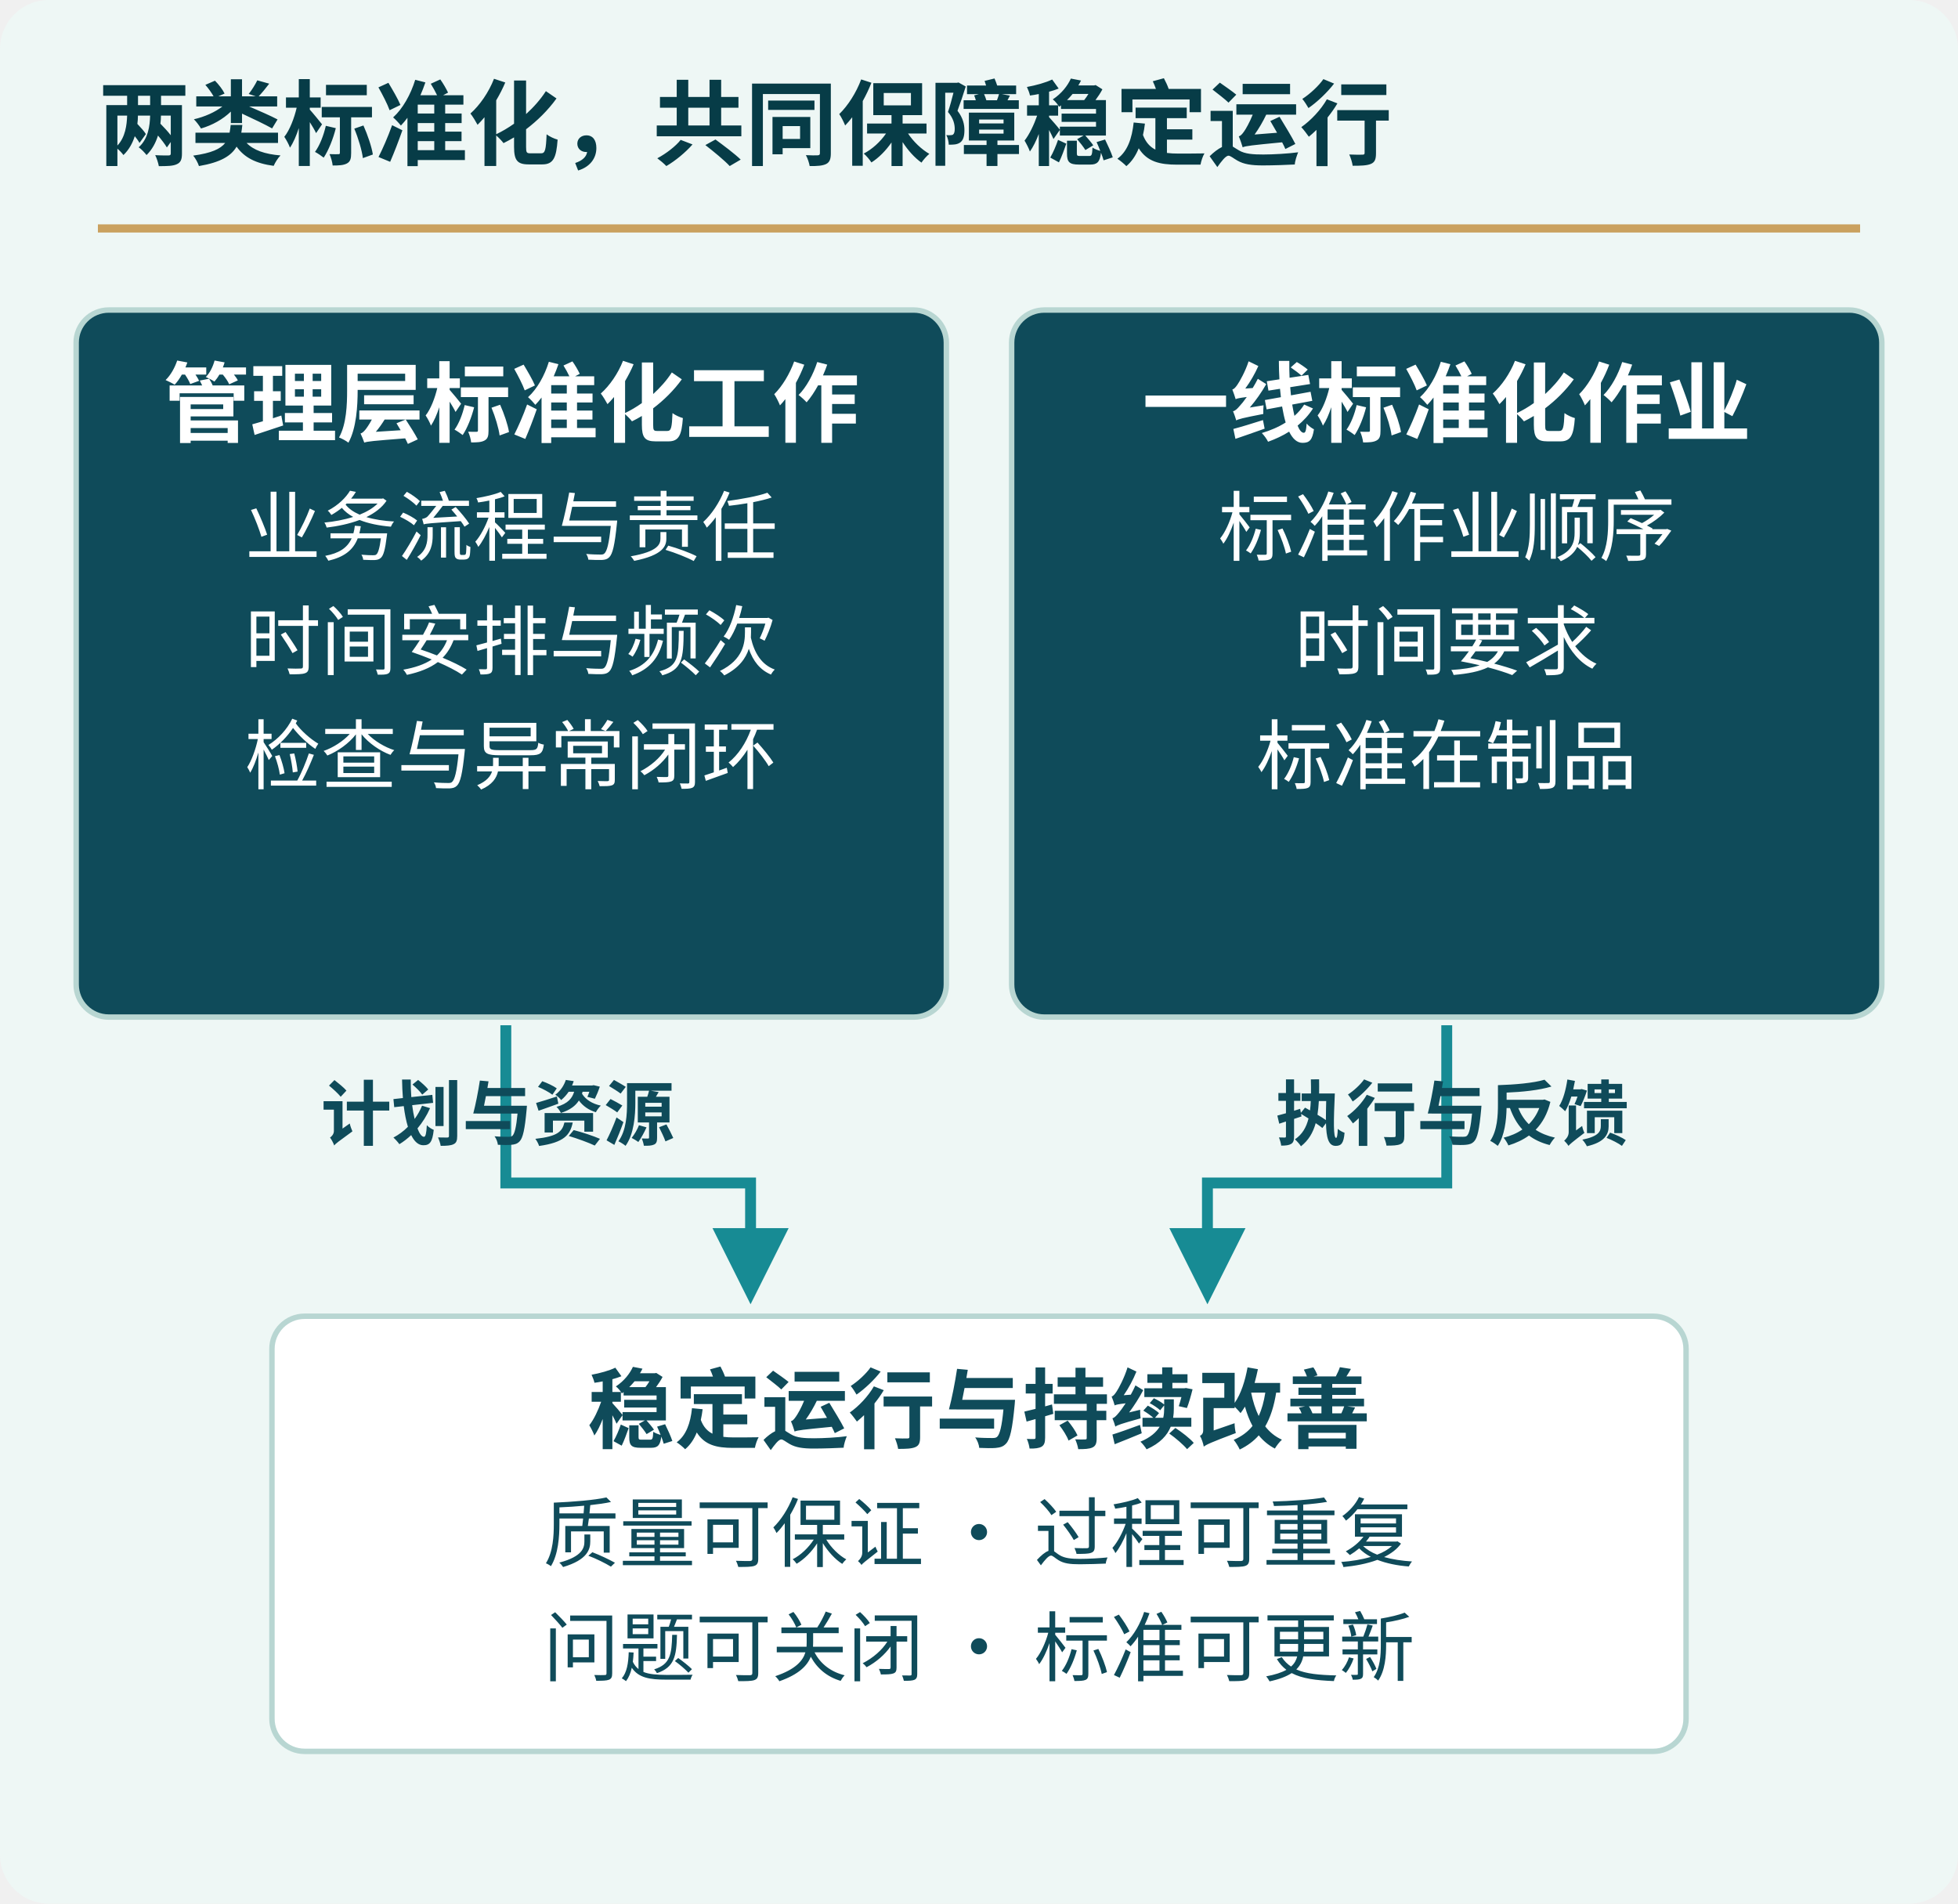
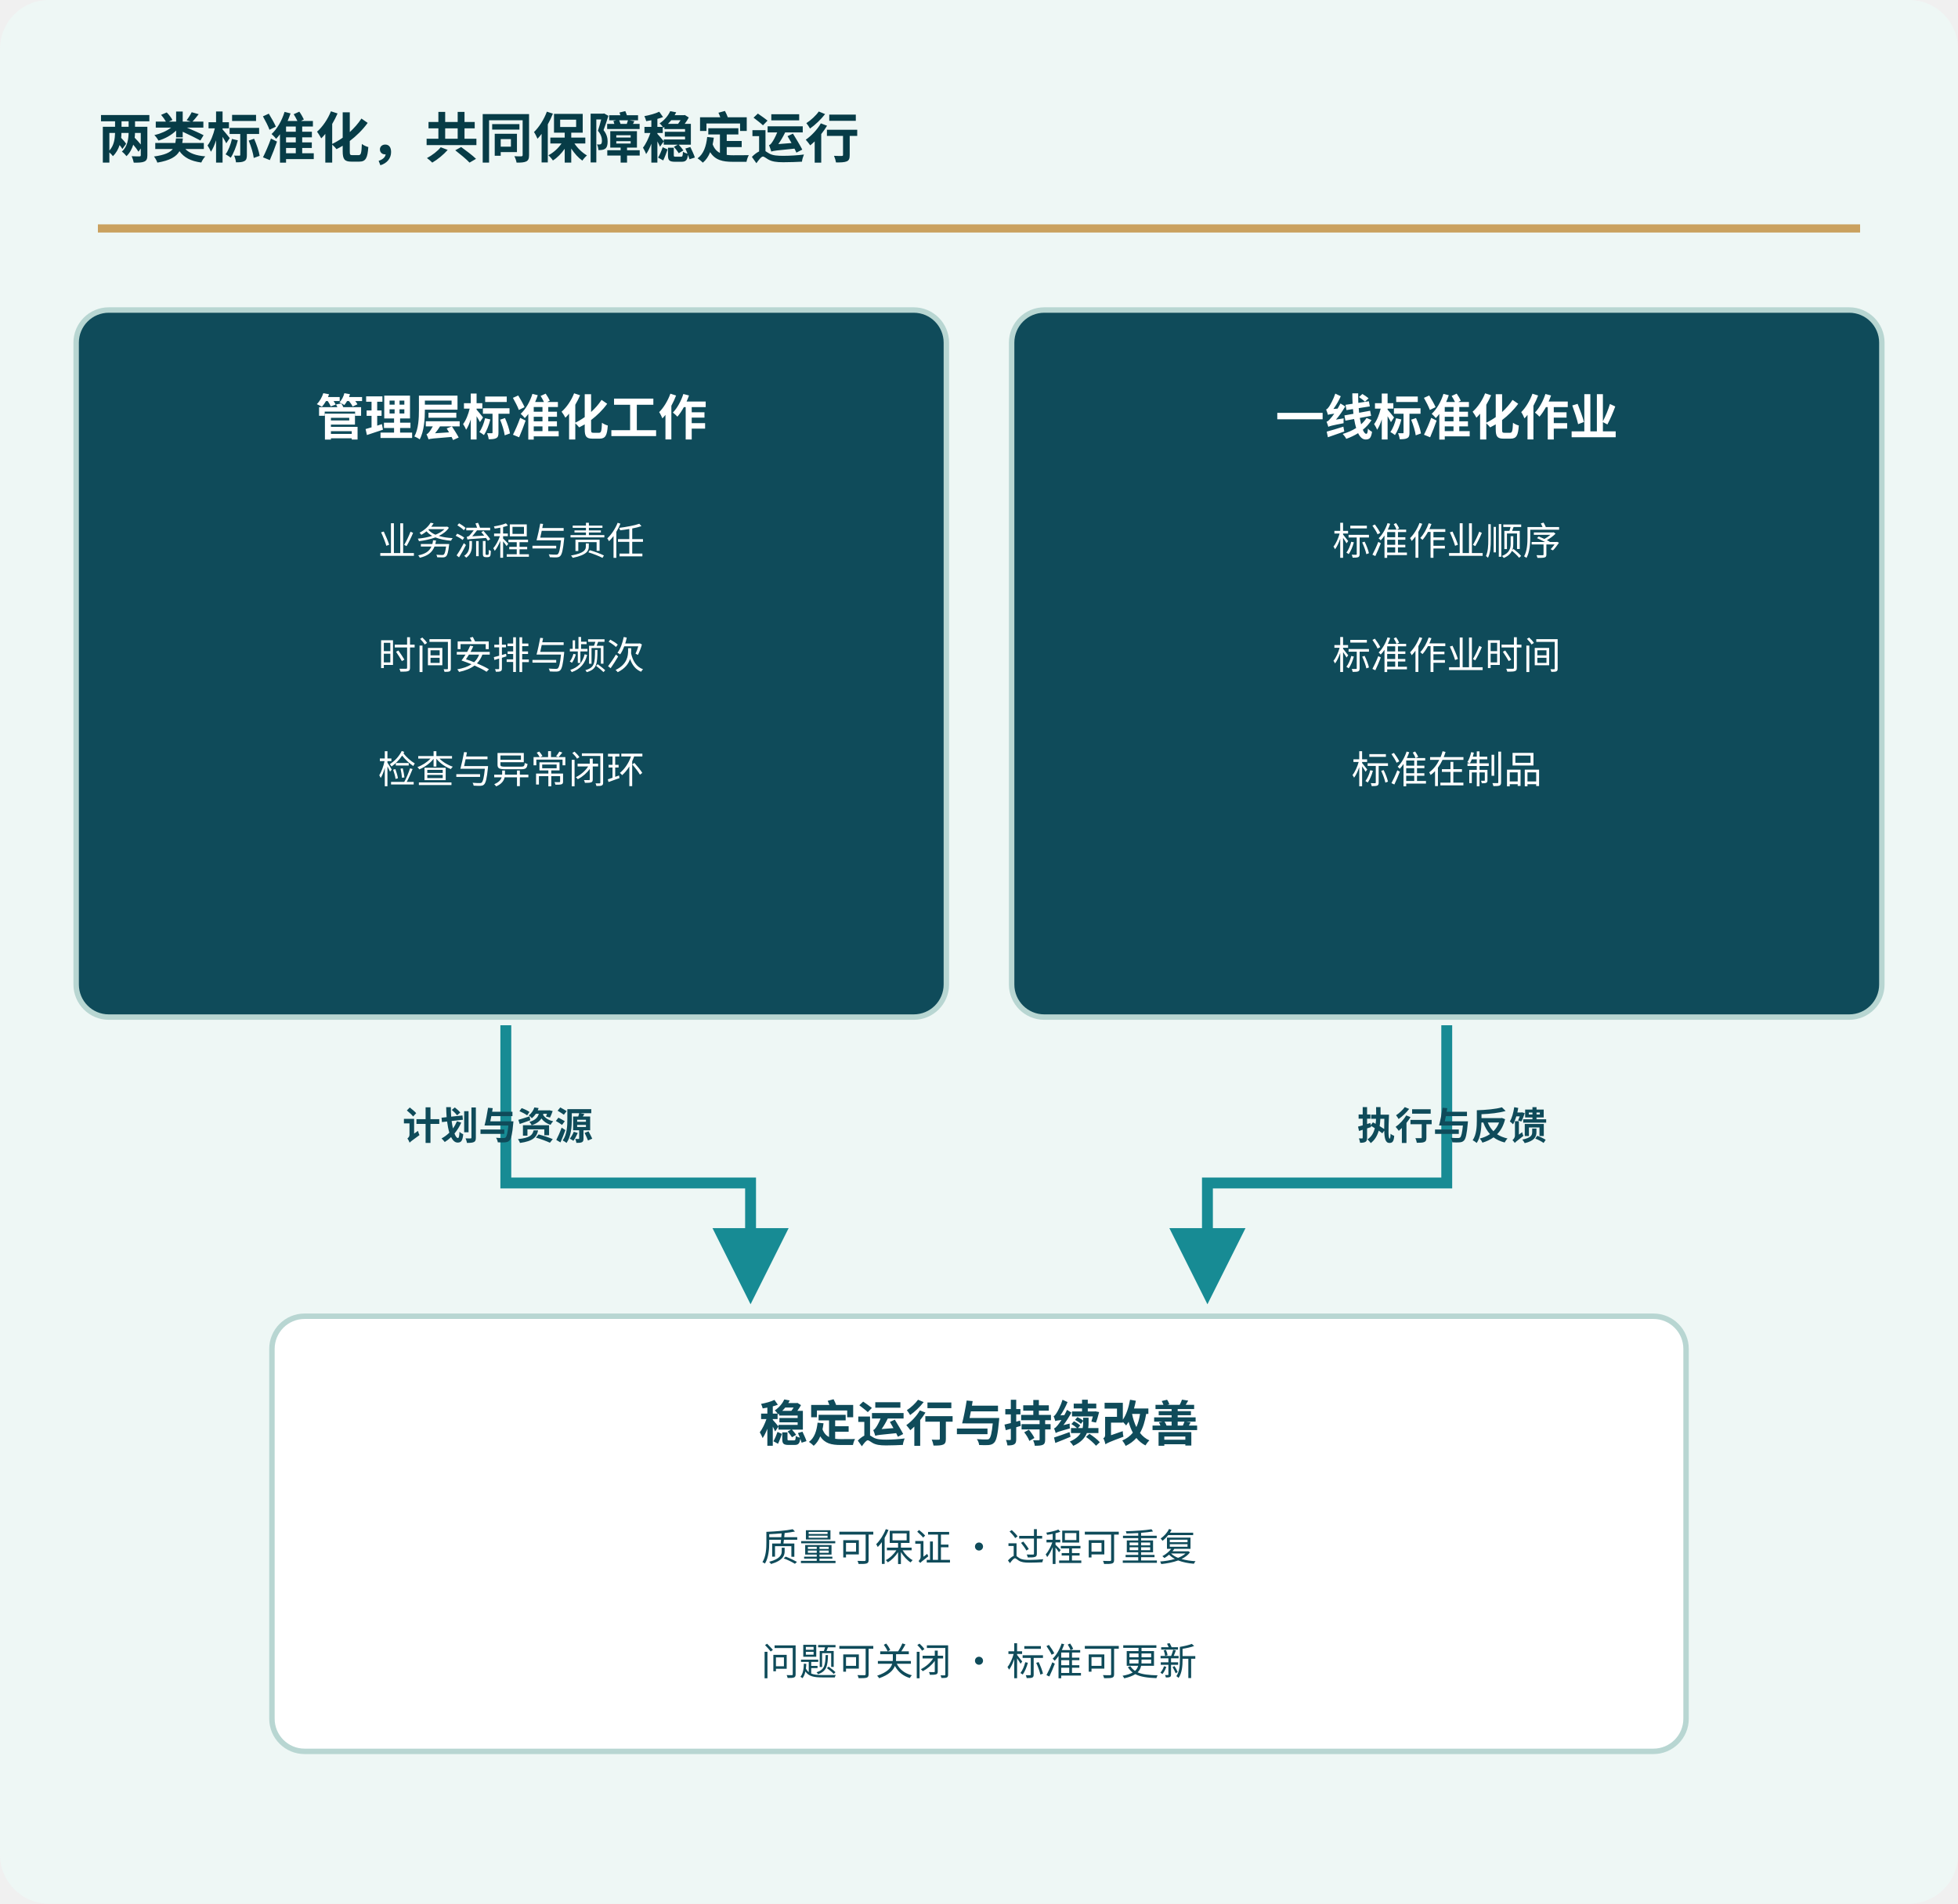
<svg xmlns="http://www.w3.org/2000/svg" width="720" height="700" viewBox="0 0 720 700" role="img" aria-labelledby="title desc">
  <defs>
    <marker id="arrow" viewBox="0 0 10 10" refX="8" refY="5" markerWidth="7" markerHeight="7" orient="auto-start-reverse">
      <path d="M0 0L10 5L0 10Z" fill="#178B94" />
    </marker>
  </defs>
  <g font-family="-apple-system,BlinkMacSystemFont,Segoe UI,Noto Sans CJK SC,PingFang SC,Microsoft YaHei,Arial,sans-serif">
    <rect width="720" height="700" rx="18" fill="#EEF7F5" />
-     <text x="36" y="58" text-anchor="start" font-size="34" fill="#073C47" font-weight="800">两类标准化，共同保障稳定运行</text>
+     <text x="36" y="58" text-anchor="start" font-size="20" fill="#073C47" font-weight="800">两类标准化，共同保障稳定运行</text>
    <path d="M36 84H684" stroke="#CAA15F" stroke-width="3" />
    <rect x="28" y="114" width="320" height="260" rx="12" fill="#0F4B5A" stroke="#B8D6D2" stroke-width="2" />
-     <text x="188.0" y="160" text-anchor="middle" font-size="32" fill="#FFFFFF" font-weight="750">管理层标准化工作</text>
-     <text x="188.0" y="204" text-anchor="middle" font-size="28" fill="#FFFFFF" font-weight="500">业务流程与责任</text>
-     <text x="188.0" y="246" text-anchor="middle" font-size="28" fill="#FFFFFF" font-weight="500">时间安排与频次</text>
-     <text x="188.0" y="288" text-anchor="middle" font-size="28" fill="#FFFFFF" font-weight="500">检查与异常闭环</text>
+     <text x="188" y="160" text-anchor="middle" font-size="18" fill="#FFFFFF" font-weight="750">管理层标准化工作</text>
+     <text x="188" y="204" text-anchor="middle" font-size="14" fill="#FFFFFF" font-weight="500">业务流程与责任</text>
+     <text x="188" y="246" text-anchor="middle" font-size="14" fill="#FFFFFF" font-weight="500">时间安排与频次</text>
+     <text x="188" y="288" text-anchor="middle" font-size="14" fill="#FFFFFF" font-weight="500">检查与异常闭环</text>
    <rect x="372" y="114" width="320" height="260" rx="12" fill="#0F4B5A" stroke="#B8D6D2" stroke-width="2" />
-     <text x="532.0" y="160" text-anchor="middle" font-size="32" fill="#FFFFFF" font-weight="750">一线标准化作业</text>
-     <text x="532.0" y="204" text-anchor="middle" font-size="28" fill="#FFFFFF" font-weight="500">标准作业顺序</text>
-     <text x="532.0" y="246" text-anchor="middle" font-size="28" fill="#FFFFFF" font-weight="500">时间要求</text>
-     <text x="532.0" y="288" text-anchor="middle" font-size="28" fill="#FFFFFF" font-weight="500">标准在制品</text>
+     <text x="532" y="160" text-anchor="middle" font-size="18" fill="#FFFFFF" font-weight="750">一线标准化作业</text>
+     <text x="532" y="204" text-anchor="middle" font-size="14" fill="#FFFFFF" font-weight="500">标准作业顺序</text>
+     <text x="532" y="246" text-anchor="middle" font-size="14" fill="#FFFFFF" font-weight="500">标准作业时间</text>
+     <text x="532" y="288" text-anchor="middle" font-size="14" fill="#FFFFFF" font-weight="500">标准在制品</text>
    <path d="M186 377V435H276V474" fill="none" stroke="#178B94" stroke-width="4" marker-end="url(#arrow)" />
    <path d="M532 377V435H444V474" fill="none" stroke="#178B94" stroke-width="4" marker-end="url(#arrow)" />
-     <text x="183" y="419" text-anchor="middle" font-size="26" fill="#0F4B5A" font-weight="650">计划与资源</text>
-     <text x="534" y="419" text-anchor="middle" font-size="26" fill="#0F4B5A" font-weight="650">执行与反馈</text>
+     <text x="183" y="419" text-anchor="middle" font-size="14" fill="#0F4B5A" font-weight="650">计划与资源</text>
+     <text x="534" y="419" text-anchor="middle" font-size="14" fill="#0F4B5A" font-weight="650">执行与反馈</text>
    <rect x="100" y="484" width="520" height="160" rx="12" fill="#FFFFFF" stroke="#B8D6D2" stroke-width="2" />
-     <text x="360.0" y="530" text-anchor="middle" font-size="32" fill="#0F4B5A" font-weight="750">稳定运行与持续改善</text>
-     <text x="360.0" y="574" text-anchor="middle" font-size="28" fill="#0F4B5A" font-weight="500">质量可保证 · 过程可重复</text>
-     <text x="360.0" y="616" text-anchor="middle" font-size="28" fill="#0F4B5A" font-weight="500">问题可关闭 · 标准可更新</text>
+     <text x="360" y="530" text-anchor="middle" font-size="18" fill="#0F4B5A" font-weight="750">稳定运行与持续改善</text>
+     <text x="360" y="574" text-anchor="middle" font-size="14" fill="#0F4B5A" font-weight="500">质量可保证 · 过程可重复</text>
+     <text x="360" y="616" text-anchor="middle" font-size="14" fill="#0F4B5A" font-weight="500">问题可关闭 · 标准可更新</text>
  </g>
</svg>
